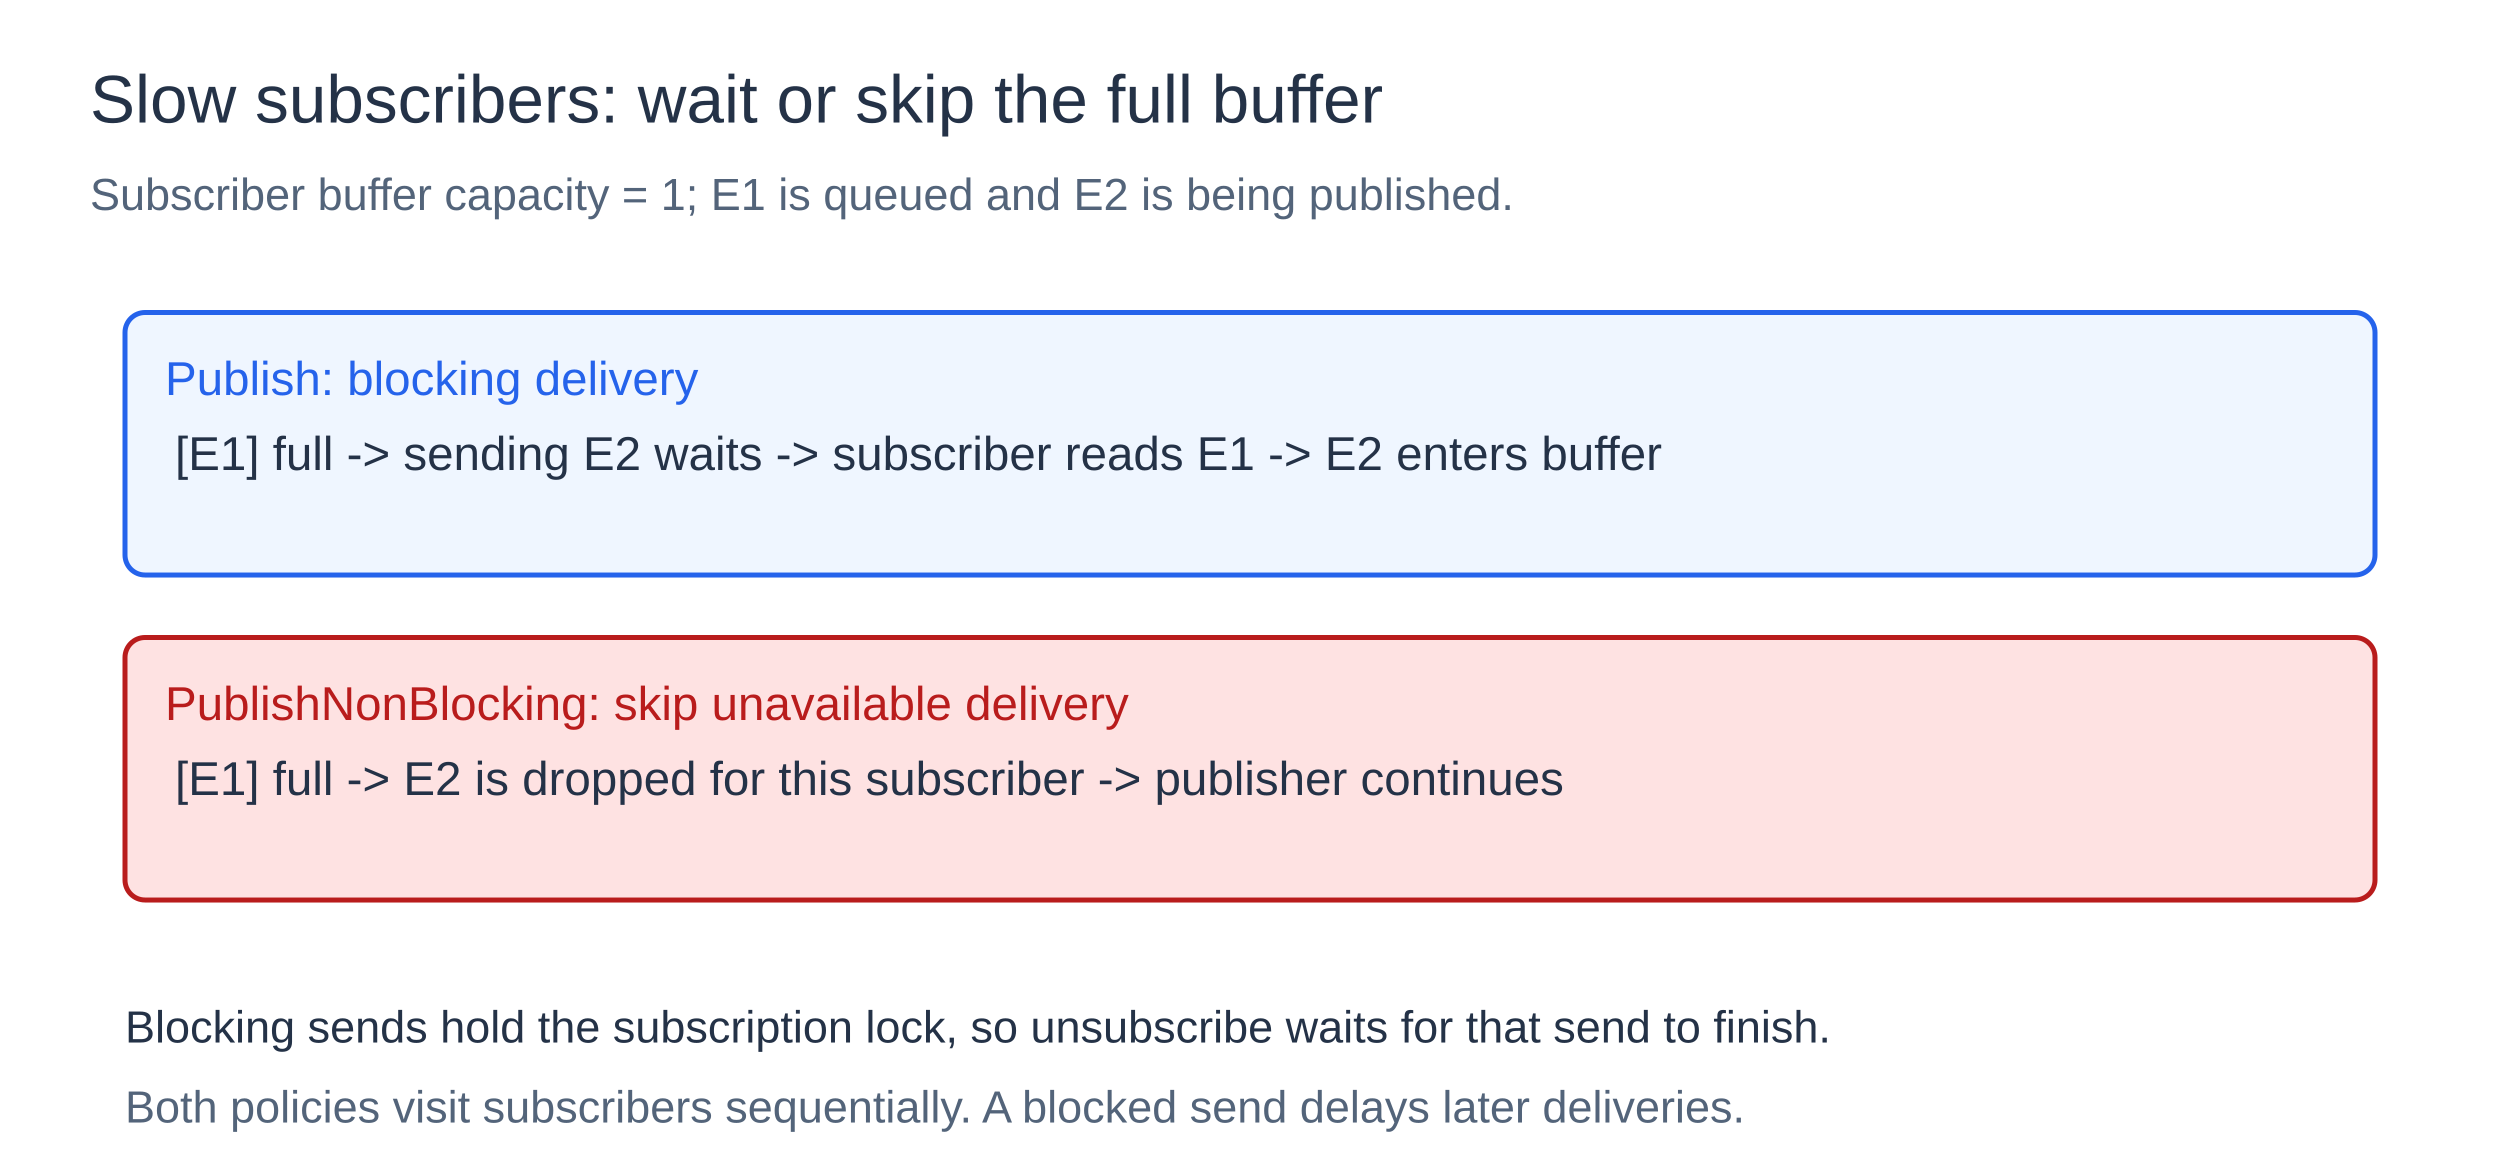
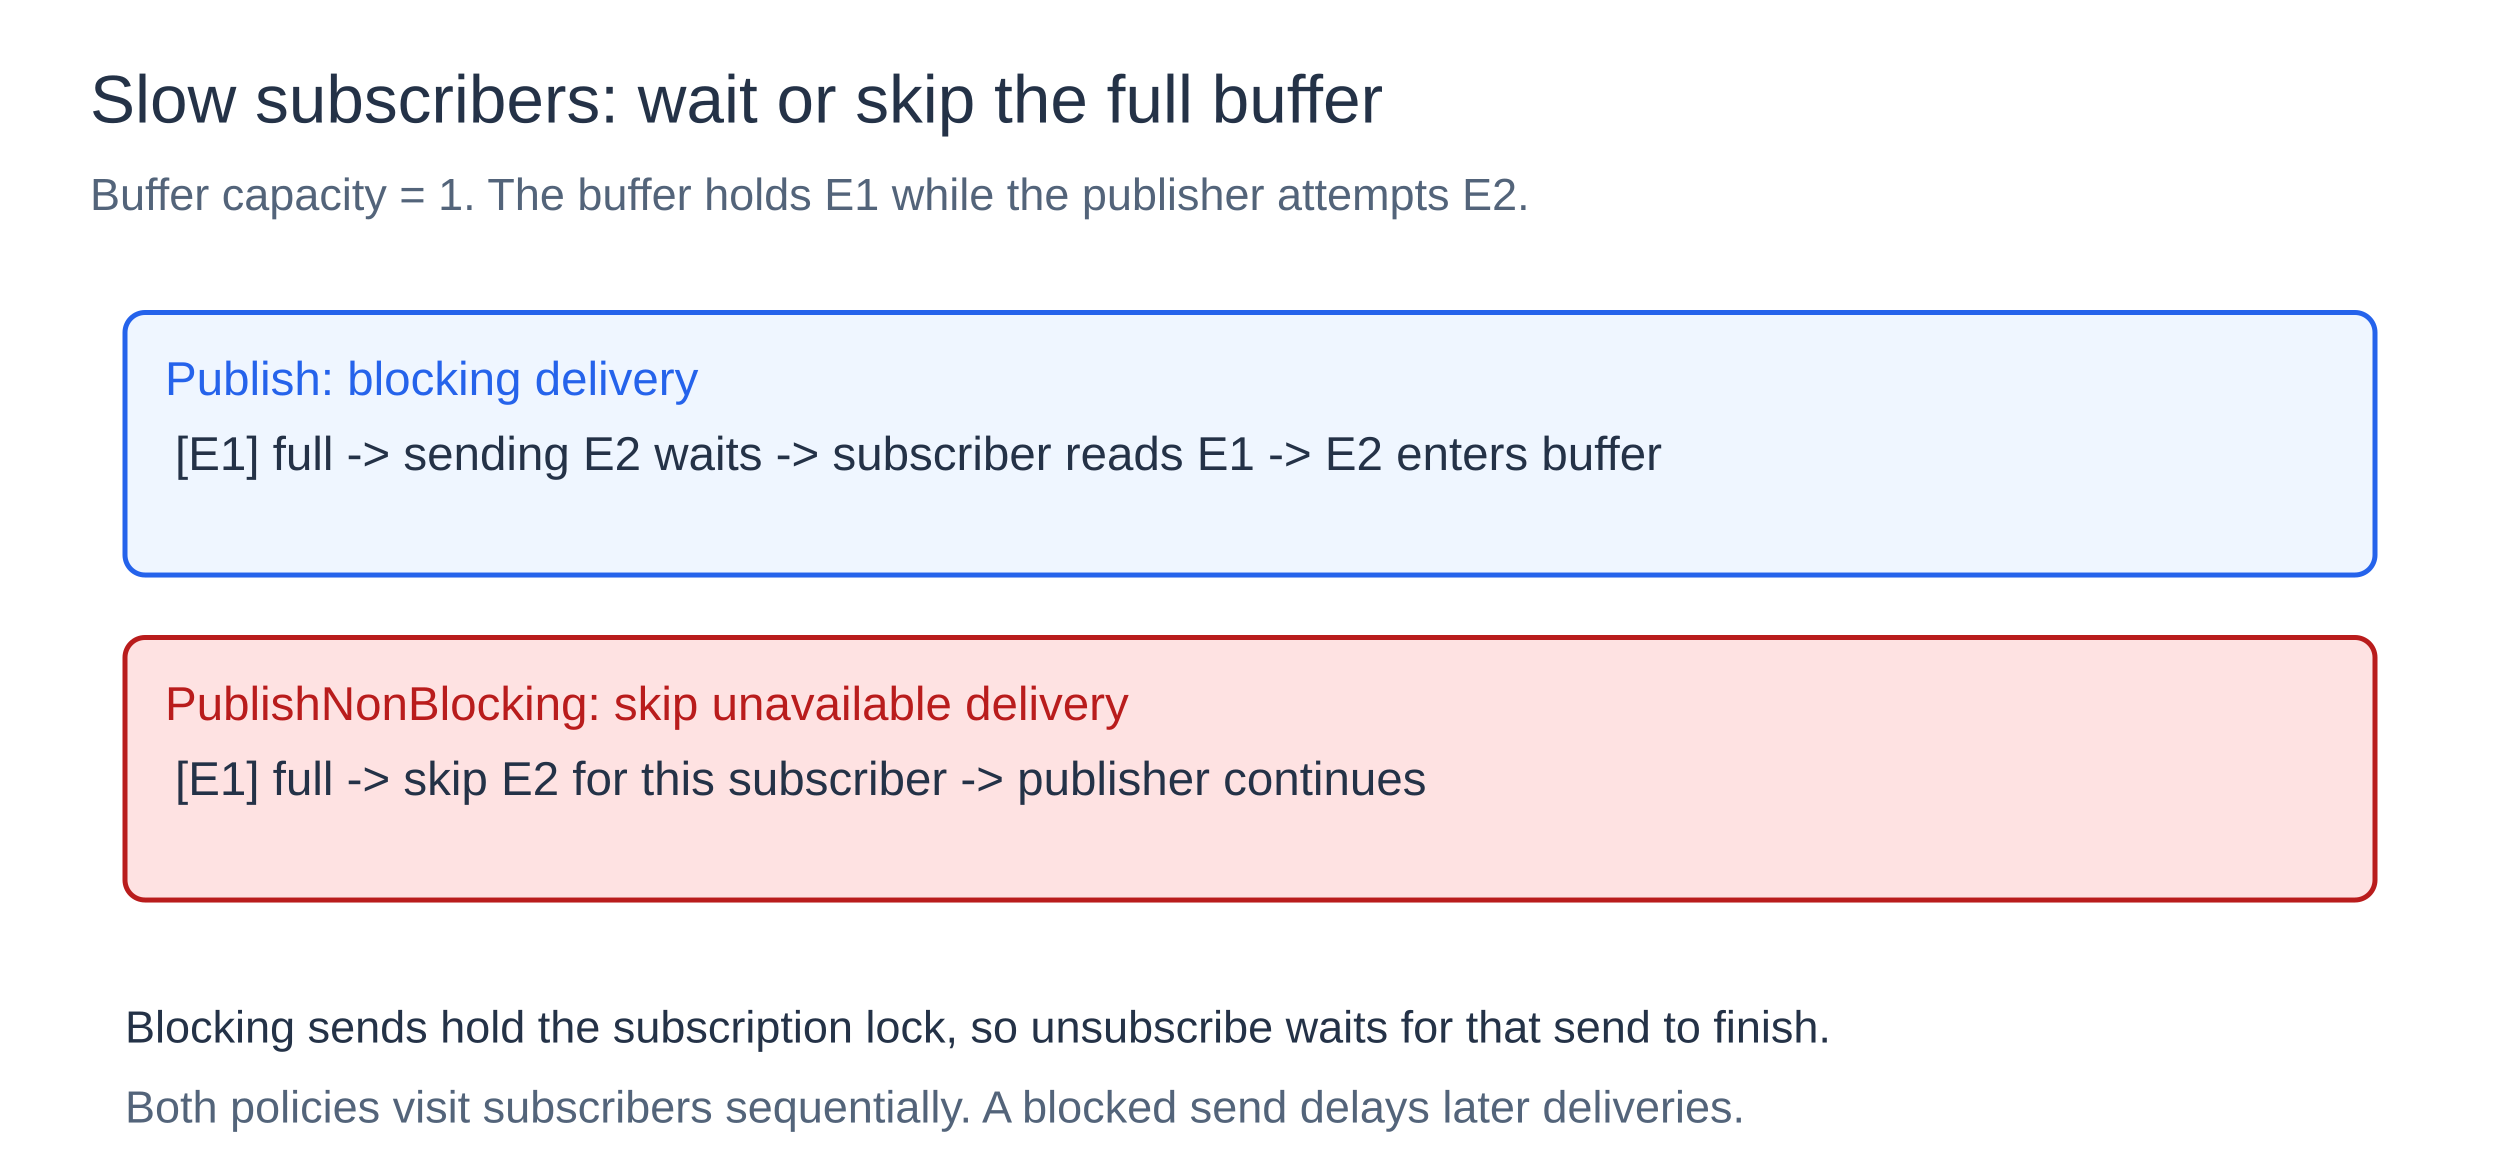
<svg xmlns="http://www.w3.org/2000/svg" width="1000" height="470" viewBox="0 0 1000 470" role="img" aria-labelledby="title desc">
  <defs>
    <marker id="arrow" markerWidth="8" markerHeight="8" refX="7" refY="4" orient="auto">
      <path d="M 0 0 L 8 4 L 0 8" fill="none" stroke="#53647a" />
    </marker>
  </defs>
  <rect width="1000" height="470" fill="#ffffff" />
  <text x="36" y="49" font-family="Arial, Helvetica, sans-serif" font-size="27" fill="#243247">Slow subscribers: wait or skip the full buffer</text>
-   <text x="36" y="84" font-family="Arial, Helvetica, sans-serif" font-size="18" fill="#53647a">Subscriber buffer capacity = 1; E1 is queued and E2 is being published.</text>
+   <text x="36" y="84" font-family="Arial, Helvetica, sans-serif" font-size="18" fill="#53647a">Buffer capacity = 1. The buffer holds E1 while the publisher attempts E2.</text>
  <rect x="50" y="125" width="900" height="105" rx="8" fill="#eff6ff" stroke="#2563eb" stroke-width="2" />
  <text x="66" y="158" font-family="Arial, Helvetica, sans-serif" font-size="19" fill="#2563eb">Publish: blocking delivery</text>
  <text x="70" y="188" font-family="Arial, Helvetica, sans-serif" font-size="19" fill="#243247">[E1] full -&gt; sending E2 waits -&gt; subscriber reads E1 -&gt; E2 enters buffer</text>
  <rect x="50" y="255" width="900" height="105" rx="8" fill="#fee2e2" stroke="#b91c1c" stroke-width="2" />
  <text x="66" y="288" font-family="Arial, Helvetica, sans-serif" font-size="19" fill="#b91c1c">PublishNonBlocking: skip unavailable delivery</text>
-   <text x="70" y="318" font-family="Arial, Helvetica, sans-serif" font-size="19" fill="#243247">[E1] full -&gt; E2 is dropped for this subscriber -&gt; publisher continues</text>
+   <text x="70" y="318" font-family="Arial, Helvetica, sans-serif" font-size="19" fill="#243247">[E1] full -&gt; skip E2 for this subscriber -&gt; publisher continues</text>
  <text x="50" y="417" font-family="Arial, Helvetica, sans-serif" font-size="18" fill="#243247">Blocking sends hold the subscription lock, so unsubscribe waits for that send to finish.</text>
  <text x="50" y="449" font-family="Arial, Helvetica, sans-serif" font-size="18" fill="#53647a">Both policies visit subscribers sequentially. A blocked send delays later deliveries.</text>
</svg>
